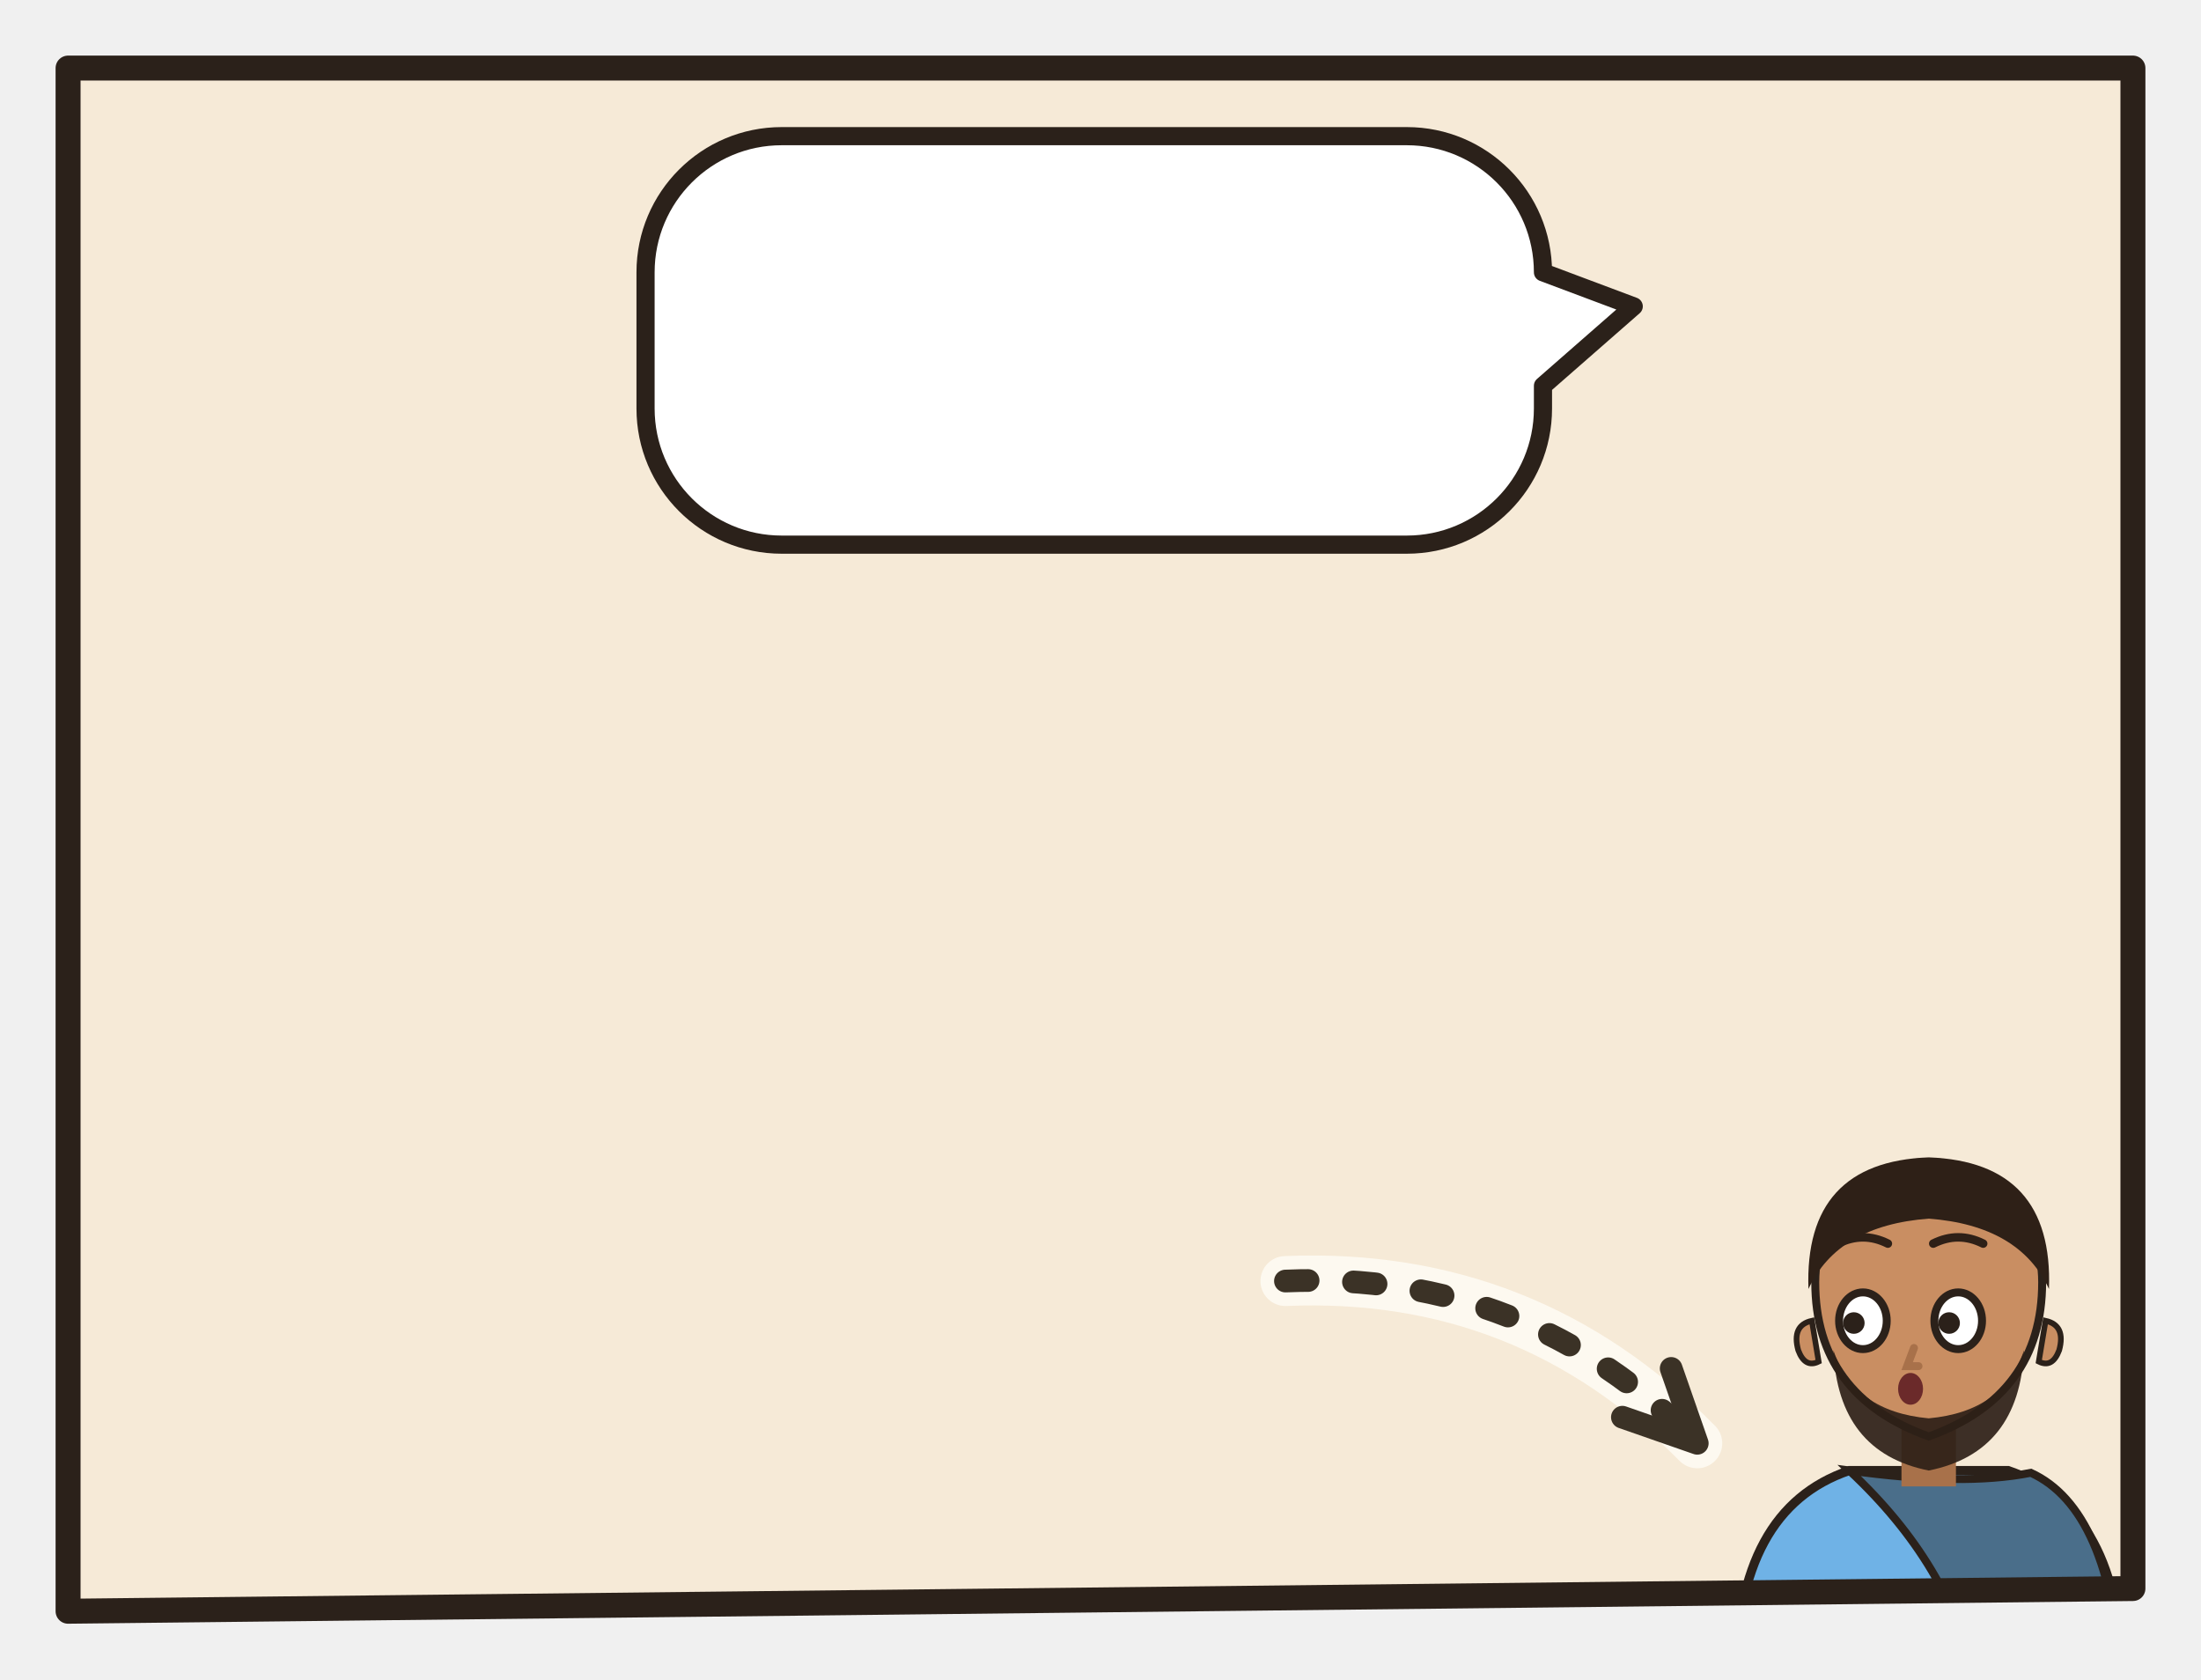
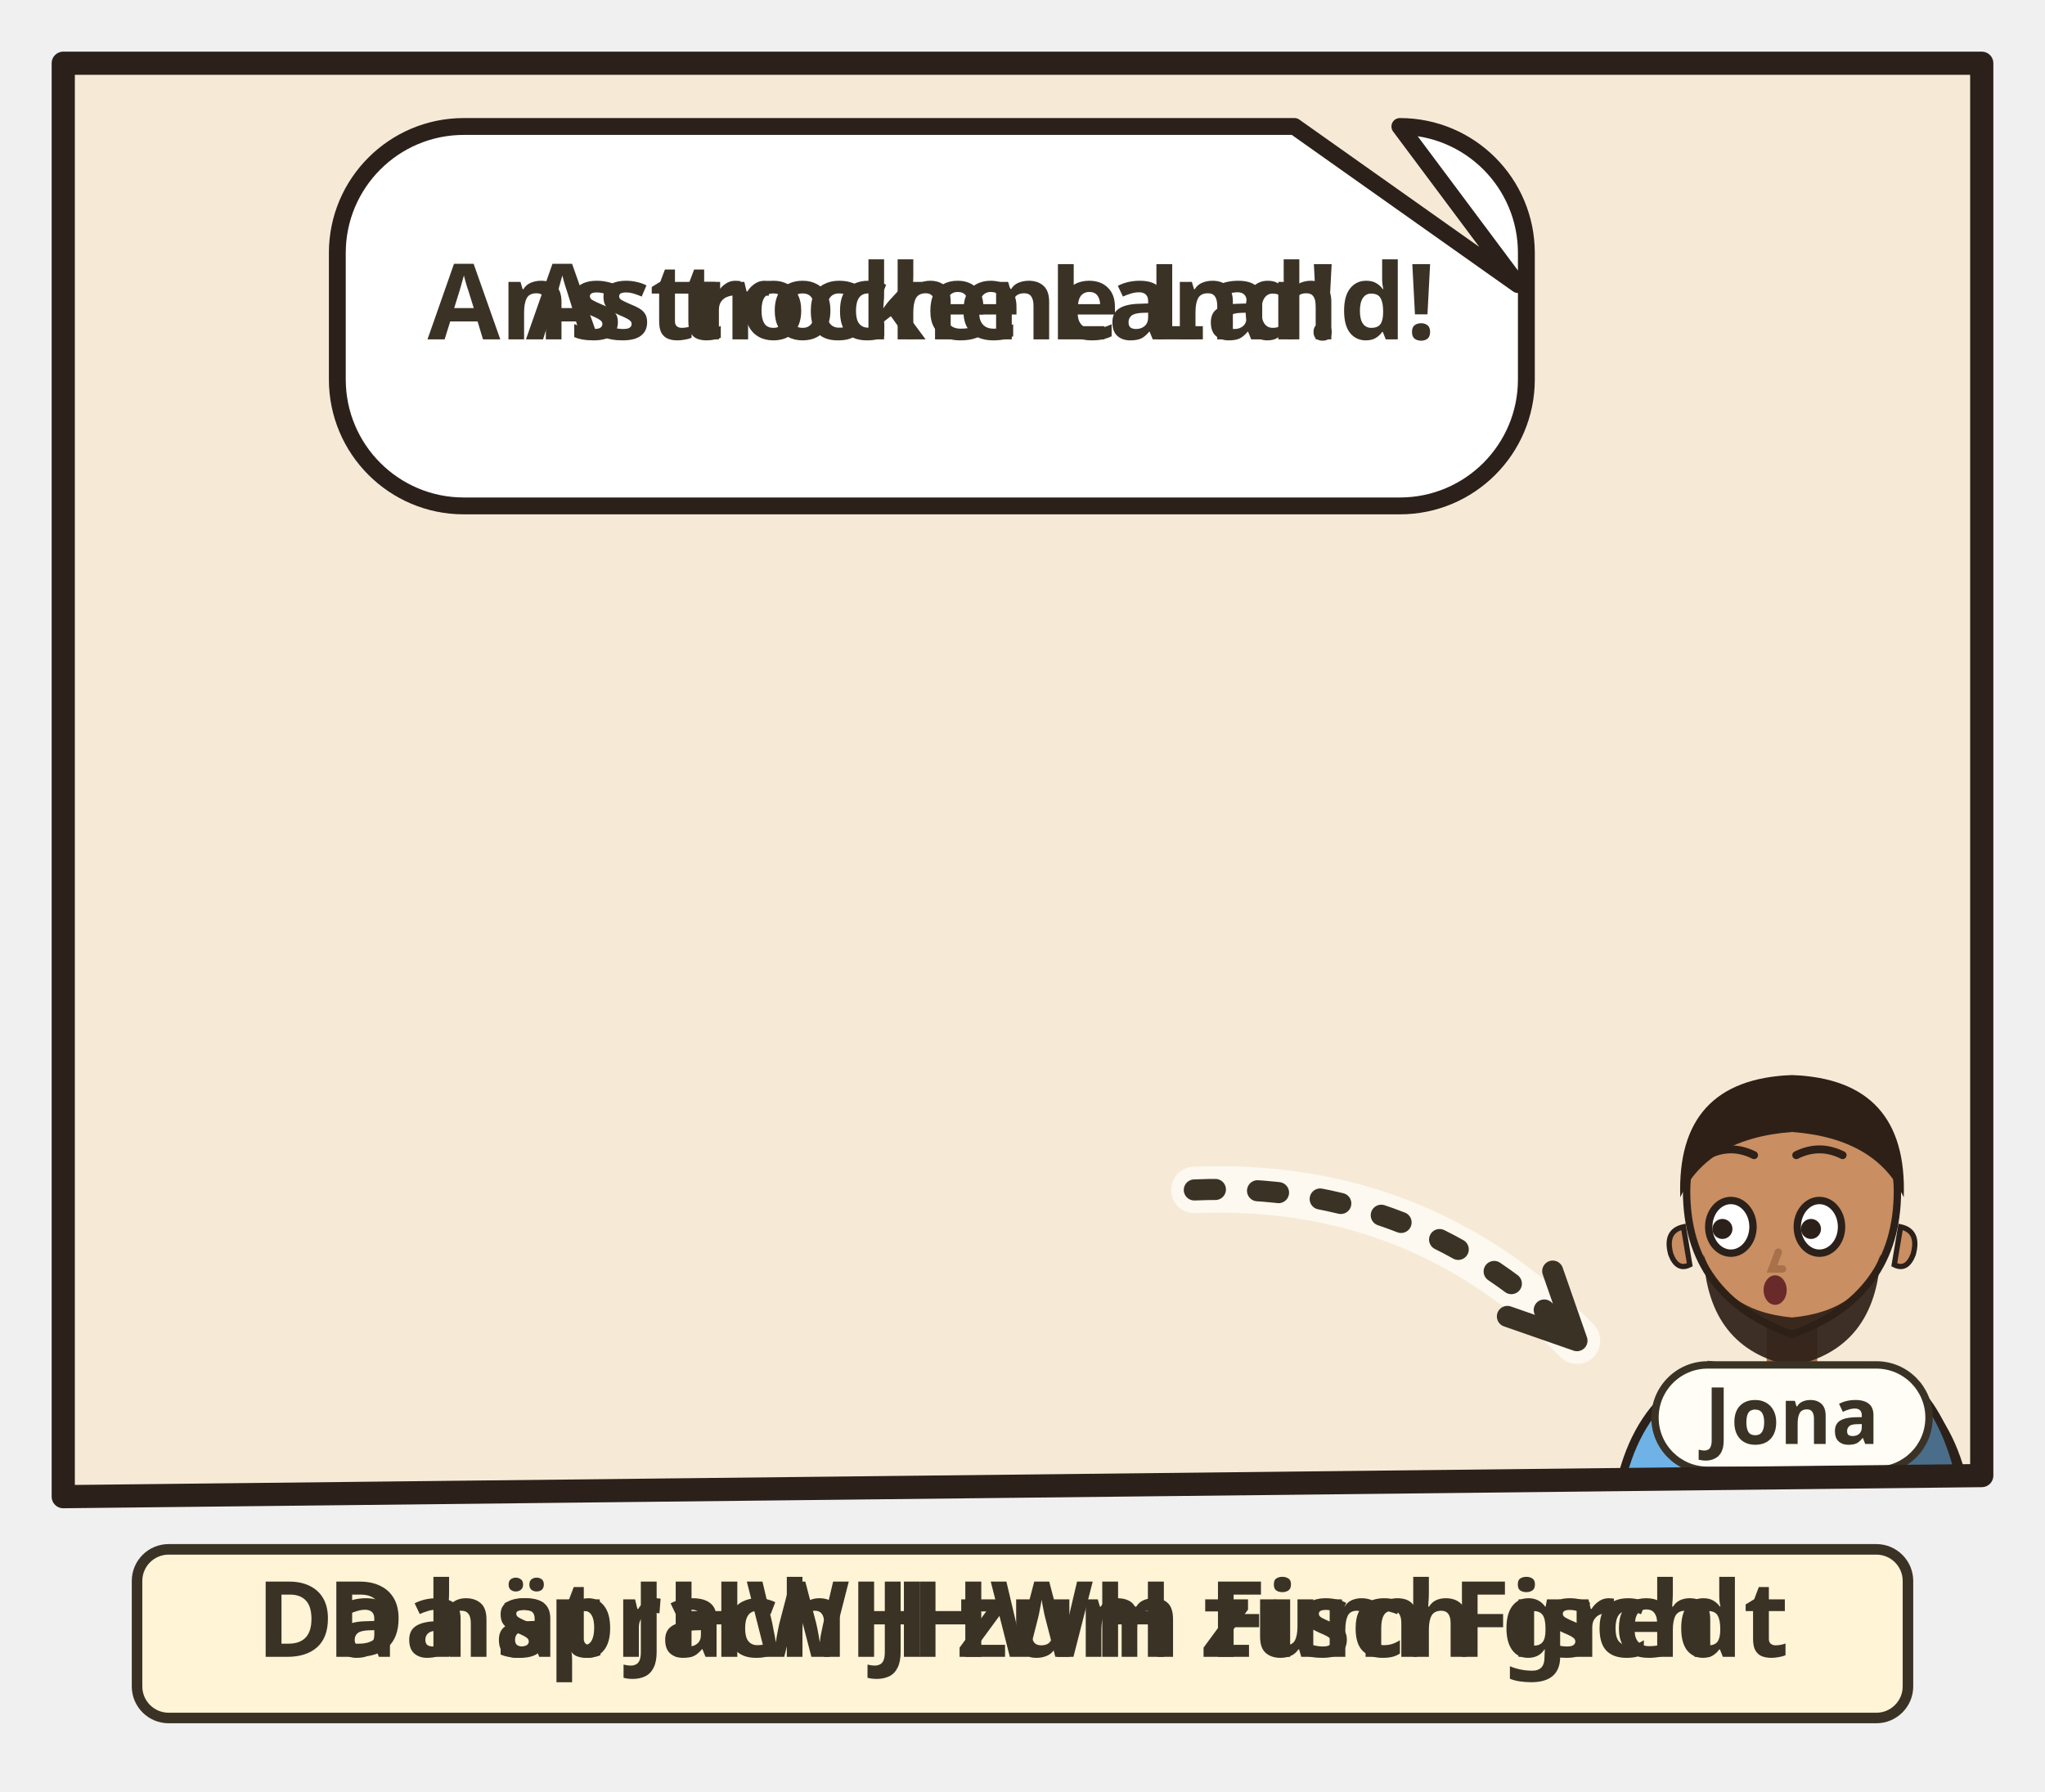
- <svg xmlns="http://www.w3.org/2000/svg" viewBox="0 0 194 148">
-   <svg class="ill-tile" data-span="1" x="0" y="0" width="194" height="148" viewBox="0 0 194 148">
+ <svg xmlns="http://www.w3.org/2000/svg" viewBox="0 0 194 170">
+   <svg class="ill-tile" data-span="1" x="0" y="0" width="194" height="170" viewBox="0 0 194 170">
    <g transform="translate(4 4)">
      <clipPath id="an-cp-jon-002-010-010-1">
        <polygon points="2,2 184,2 184,136 2,138" />
      </clipPath>
      <g clip-path="url(#an-cp-jon-002-010-010-1)">
        <polygon points="2,2 184,2 184,136 2,138" fill="#F6EAD7" />
        <use href="#an-ufer" x="0" y="70" width="186" height="70" />
        <use href="#an-gott" x="140" y="3" width="40" height="40" />
        <g transform="translate(116.0 82.0) scale(-1 1)">
          <use href="#an-grosser-fisch" x="0" y="0" width="112" height="59.733" />
        </g>
        <g transform="translate(166.0 110.0) scale(1)">
          <path d="M-17 34V34Q-17 19-7 15.6L7 15.6Q17 19 17 34V34z" fill="#6FB2E6" stroke="#2B211A" stroke-width=".8" />
          <path d="M-7 15.6Q3 17 9 15.8Q16 19 17 34V34H4V34Q2 24-7 15.6z" fill="#4A6E8A" stroke="#2B211A" stroke-width=".7" />
          <path d="M-2.4 11h4.8v6h-4.8z" fill="#A8714A" />
          <path d="M-10 -1Q-10 9 0 12.6Q10 9 10 -1A10 10.6 0 0 0 -10 -1z" fill="#C98E62" stroke="#2B211A" stroke-width=".7" />
          <path d="M10.3 2.4q1.8.4 1.2 2.6-.6 1.6-1.8 1z M-10.3 2.4q-1.8.4-1.2 2.6.6 1.6 1.8 1z" fill="#C98E62" stroke="#2B211A" stroke-width=".5" />
          <path d="M-8.4 5Q-8 14 0 15.6Q8 14 8.4 5Q6.6 10.4 0 11Q-6.6 10.4-8.4 5z" fill="#2E2017" opacity=".92" />
          <ellipse cx="-5.8" cy="2.4" rx="2.1" ry="2.5" fill="#FFF" stroke="#2B211A" stroke-width=".7" />
          <circle cx="-6.6" cy="2.6" r=".95" fill="#2B211A" />
          <ellipse cx="2.6" cy="2.4" rx="2.1" ry="2.5" fill="#FFF" stroke="#2B211A" stroke-width=".7" />
          <circle cx="1.8" cy="2.6" r=".95" fill="#2B211A" />
          <path d="M-1.3 4.8l-.6 1.6h1" fill="none" stroke="#A8714A" stroke-width=".7" stroke-linecap="round" />
          <ellipse cx="-1.6" cy="8.4" rx="1.1" ry="1.4" fill="#6B2A2A" />
          <path d="M-10.6-.4Q-11-11.6 0-12Q11-11.6 10.6-.4Q8-6 0-6.6Q-8-6-10.6-.4z" fill="#2E2017" />
          <path d="M-8.0 -4.4Q-5.8 -5.5 -3.6 -4.4M0.4 -4.4Q2.6 -5.5 4.8 -4.4" fill="none" stroke="#2E2017" stroke-width="0.75" stroke-linecap="round" />
        </g>
        <path d="M109.3 108.9Q130.6 108.0 145.6 123.2" fill="none" stroke="#FFFDF6" stroke-width="4.4" stroke-linecap="round" opacity=".8" />
        <path d="M109.3 108.9Q130.6 108.0 145.6 123.2" fill="none" stroke="#3B3226" stroke-width="2" stroke-dasharray="2 4" stroke-linecap="round" />
        <path d="M139.0 120.9L145.6 123.2L143.3 116.6" fill="none" stroke="#3B3226" stroke-width="2" stroke-linecap="round" stroke-linejoin="round" />
        <g>
-           <path d="M64.9 8H120A12 12 0 0 1 132 20L132 20L140 23L132 30V32A12 12 0 0 1 120 44H64.9A12 12 0 0 1 52.9 32V20A12 12 0 0 1 64.9 8Z" fill="#FFFFFF" stroke="#2B211A" stroke-width="1.6" stroke-linejoin="round" />
-           <use href="#an-z-hinab" x="58.9" y="14" width="16.5" height="24" />
-           <use href="#an-ufer" x="80.4" y="14" width="45.6" height="24" />
+           <path d="M40 8L118.8 8L140 23L128.8 8H128.8A12 12 0 0 1 140.8 20V32A12 12 0 0 1 128.8 44H40A12 12 0 0 1 28 32V20A12 12 0 0 1 40 8Z" fill="#FFFFFF" stroke="#2B211A" stroke-width="1.6" stroke-linejoin="round" />
+           <g class="dg-sw">
+             <g class="dg-full">
+               <text class="lw lw-de" text-anchor="middle" font-family="sans-serif" font-size="10" font-weight="700" fill="#3B3226">
+                 <tspan x="84.4" y="28.2">Ans trockene Land!</tspan>
+               </text>
+               <text class="lw lw-gsw" text-anchor="middle" font-family="sans-serif" font-size="10" font-weight="700" fill="#3B3226">
+                 <tspan x="84.4" y="28.2">As troche Land!</tspan>
+               </text>
+             </g>
+             <g class="dg-nw" display="none">
+               <use href="#an-ufer" x="63.5" y="15.0" width="41.8" height="22" />
+             </g>
+           </g>
+         </g>
+         <g class="ill-name">
+           <rect x="153.0" y="125.5" width="26.0" height="10" rx="5" fill="#FFFDF6" stroke="#3B3226" stroke-width=".7" />
+           <text x="166.0" y="133.0" text-anchor="middle" font-family="sans-serif" font-size="7.5" font-weight="700" fill="#3B3226">Jona</text>
        </g>
      </g>
      <polygon class="pn-frame" points="2,2 184,2 184,136 2,138" fill="none" stroke="#2B211A" stroke-width="2.2" stroke-linejoin="round" />
+       <g transform="translate(0.0 142)">
+         <g class="ill-words">
+           <g class="dg-sw">
+             <g class="dg-full">
+               <rect x="9.0" y="1.0" width="168.0" height="16" rx="3" fill="#FFF4D6" stroke="#3B3226" stroke-width="1" />
+               <text class="lw lw-de" text-anchor="middle" font-family="sans-serif" font-size="10" font-weight="700" fill="#3B3226">
+                 <tspan x="93.0" y="11.2">Da sprach JHWH zum Fisch</tspan>
+               </text>
+               <text class="lw lw-gsw" text-anchor="middle" font-family="sans-serif" font-size="10" font-weight="700" fill="#3B3226">
+                 <tspan x="93.0" y="11.2">Da hät JHWH zum Fisch gredt</tspan>
+               </text>
+             </g>
+             <g class="dg-nw" display="none">
+               <rect x="9.0" y="1.0" width="168.0" height="16" rx="3" fill="#FFF4D6" stroke="#3B3226" stroke-width="1" />
+               <use href="#an-fisch" x="88.0" y="4.0" width="10.0" height="10" />
+             </g>
+           </g>
+         </g>
+       </g>
    </g>
  </svg>
</svg>
